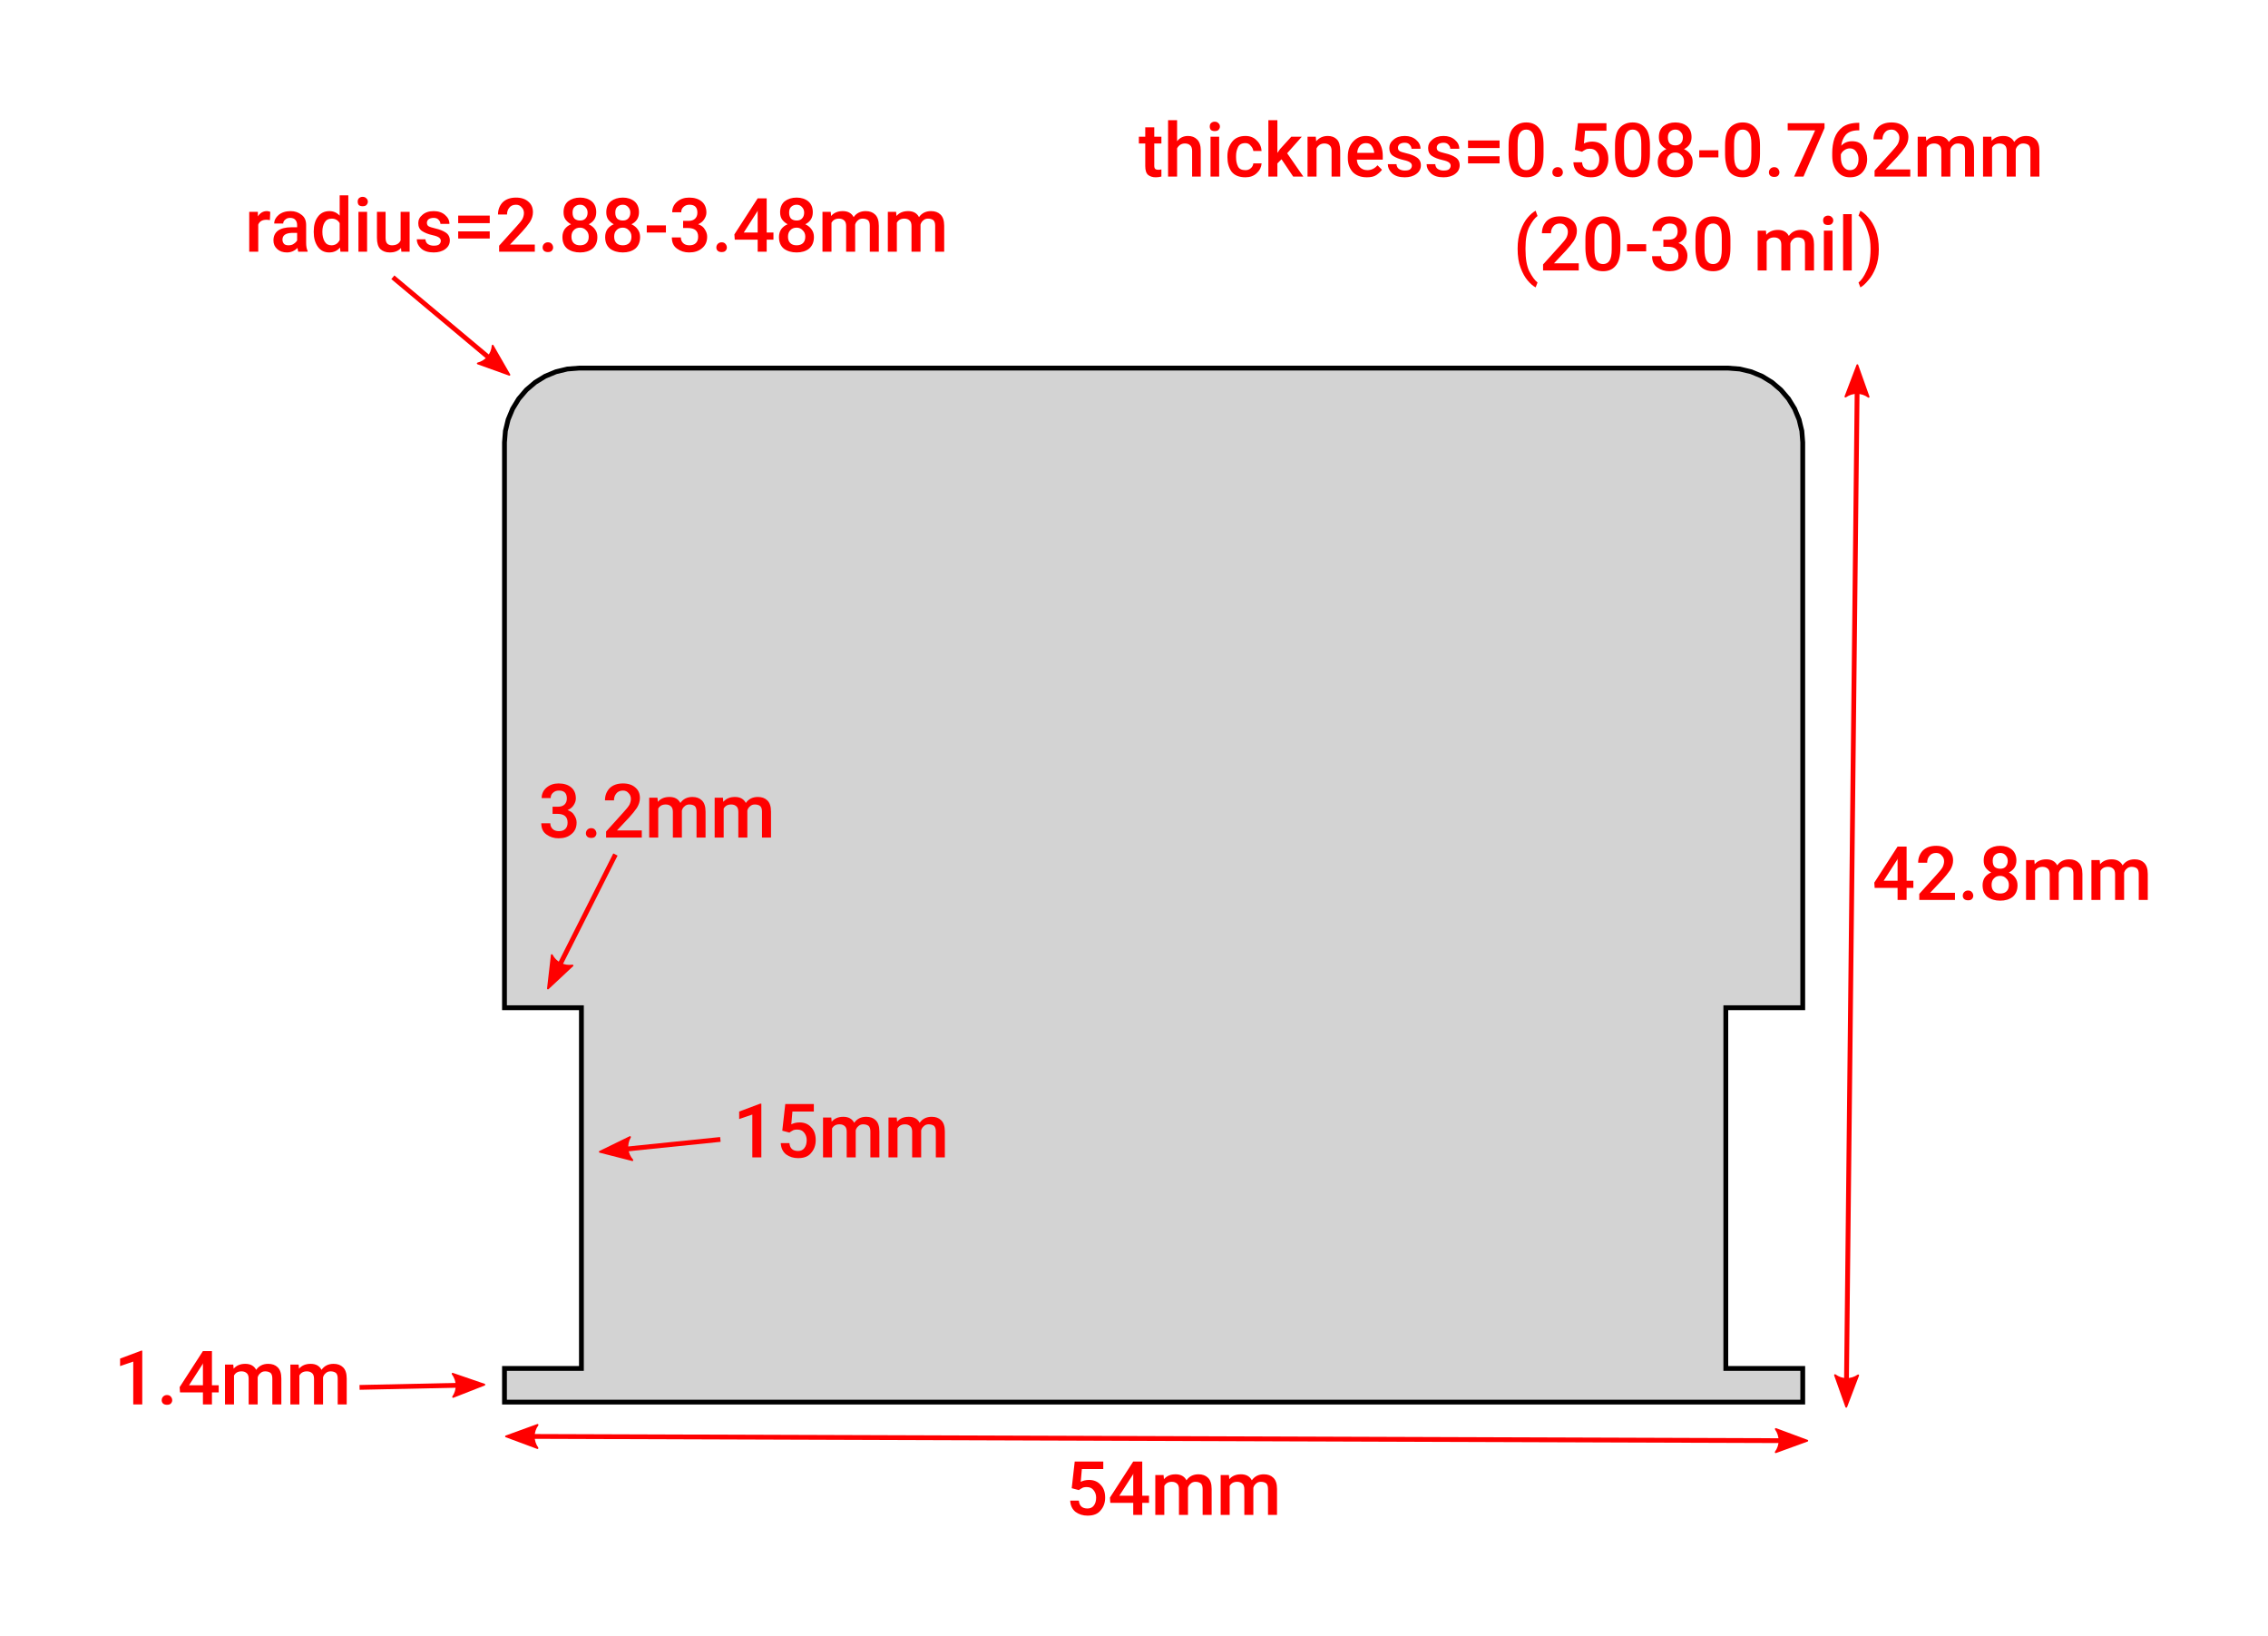
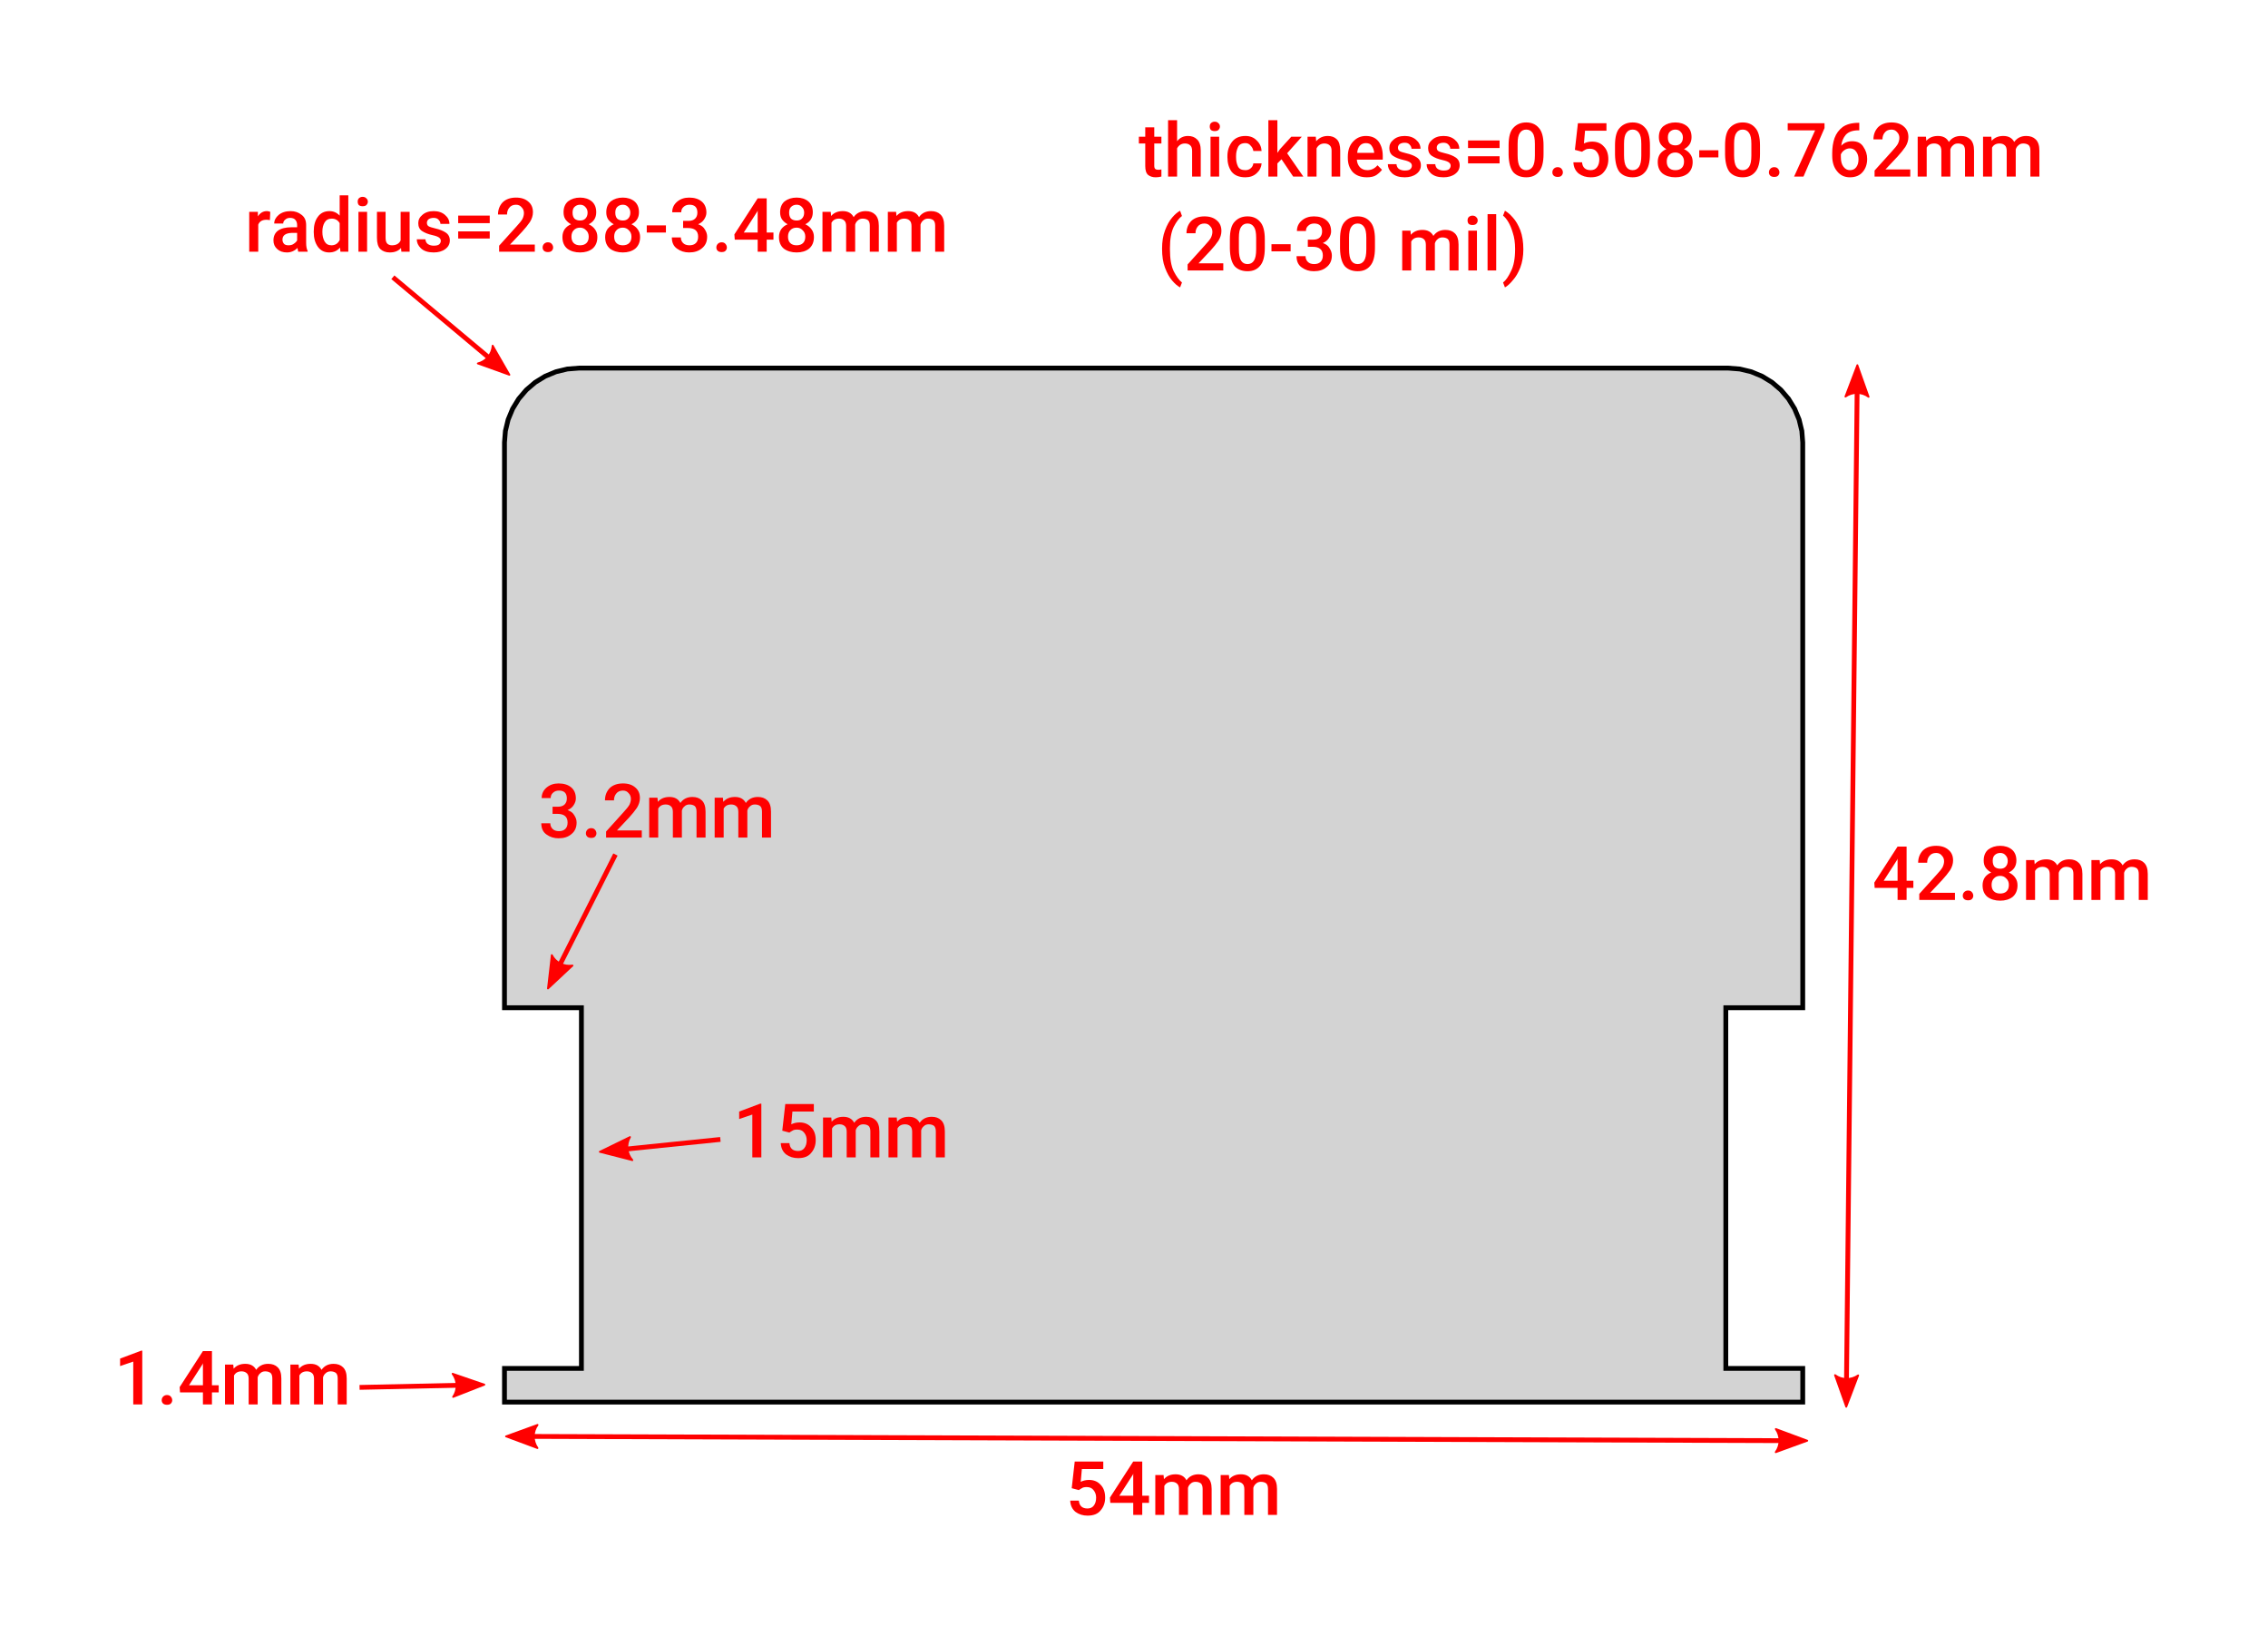
- <svg xmlns="http://www.w3.org/2000/svg" width="94.336mm" height="68.031mm" viewBox="0 -43 94.336 68.031" version="1.1" id="svg4186">
+ <svg xmlns="http://www.w3.org/2000/svg" id="svg4186" width="356.545" height="257.124" version="1.1" viewBox="0 -43 94.336 68.031">
  <defs id="defs4194">
-     <marker orient="auto" refY="0" refX="0" id="marker4602" style="overflow:visible">
-       <path id="path4604" style="fill:#ff0000;fill-opacity:1;fill-rule:evenodd;stroke:#ff0000;stroke-width:0.625;stroke-linejoin:round;stroke-opacity:1" d="M 8.719,4.034 -2.207,0.016 8.719,-4.002 c -1.745,2.372 -1.735,5.617 -6e-7,8.035 z" transform="scale(-0.6,-0.6)" />
+     <marker id="marker4602" orient="auto" refX="0" refY="0" style="overflow:visible">
+       <path id="path4604" d="M 8.719,4.034 -2.207,0.016 8.719,-4.002 c -1.745,2.372 -1.735,5.617 -6e-7,8.035 z" transform="scale(-0.6,-0.6)" style="fill:red;fill-opacity:1;fill-rule:evenodd;stroke:red;stroke-width:.625;stroke-linejoin:round;stroke-opacity:1" />
    </marker>
-     <marker orient="auto" refY="0" refX="0" id="Arrow2Lend" style="overflow:visible">
-       <path id="path4230" style="fill:#ff0000;fill-opacity:1;fill-rule:evenodd;stroke:#ff0000;stroke-width:0.625;stroke-linejoin:round;stroke-opacity:1" d="M 8.719,4.034 -2.207,0.016 8.719,-4.002 c -1.745,2.372 -1.735,5.617 -6e-7,8.035 z" transform="matrix(-1.1,0,0,-1.1,-1.1,0)" />
+     <marker id="Arrow2Lend" orient="auto" refX="0" refY="0" style="overflow:visible">
+       <path id="path4230" d="M 8.719,4.034 -2.207,0.016 8.719,-4.002 c -1.745,2.372 -1.735,5.617 -6e-7,8.035 z" transform="matrix(-1.1,0,0,-1.1,-1.1,0)" style="fill:red;fill-opacity:1;fill-rule:evenodd;stroke:red;stroke-width:.625;stroke-linejoin:round;stroke-opacity:1" />
    </marker>
-     <marker orient="auto" refY="0" refX="0" id="marker4596" style="overflow:visible">
-       <path id="path4598" style="fill:#ff0000;fill-opacity:1;fill-rule:evenodd;stroke:#ff0000;stroke-width:0.625;stroke-linejoin:round;stroke-opacity:1" d="M 8.719,4.034 -2.207,0.016 8.719,-4.002 c -1.745,2.372 -1.735,5.617 -6e-7,8.035 z" transform="scale(-0.6,-0.6)" />
+     <marker id="marker4596" orient="auto" refX="0" refY="0" style="overflow:visible">
+       <path id="path4598" d="M 8.719,4.034 -2.207,0.016 8.719,-4.002 c -1.745,2.372 -1.735,5.617 -6e-7,8.035 z" transform="scale(-0.6,-0.6)" style="fill:red;fill-opacity:1;fill-rule:evenodd;stroke:red;stroke-width:.625;stroke-linejoin:round;stroke-opacity:1" />
    </marker>
-     <marker orient="auto" refY="0" refX="0" id="Arrow2Mstart" style="overflow:visible">
-       <path id="path4233" style="fill:#ff0000;fill-opacity:1;fill-rule:evenodd;stroke:#ff0000;stroke-width:0.625;stroke-linejoin:round;stroke-opacity:1" d="M 8.719,4.034 -2.207,0.016 8.719,-4.002 c -1.745,2.372 -1.735,5.617 -6e-7,8.035 z" transform="scale(0.6,0.6)" />
+     <marker id="Arrow2Mstart" orient="auto" refX="0" refY="0" style="overflow:visible">
+       <path id="path4233" d="M 8.719,4.034 -2.207,0.016 8.719,-4.002 c -1.745,2.372 -1.735,5.617 -6e-7,8.035 z" transform="scale(0.6,0.6)" style="fill:red;fill-opacity:1;fill-rule:evenodd;stroke:red;stroke-width:.625;stroke-linejoin:round;stroke-opacity:1" />
    </marker>
-     <marker orient="auto" refY="0" refX="0" id="Arrow1Mstart" style="overflow:visible">
-       <path id="path4215" d="M 0,0 5,-5 -12.5,0 5,5 0,0 Z" style="fill:#ff0000;fill-opacity:1;fill-rule:evenodd;stroke:#ff0000;stroke-width:1pt;stroke-opacity:1" transform="matrix(0.4,0,0,0.4,4,0)" />
+     <marker id="Arrow1Mstart" orient="auto" refX="0" refY="0" style="overflow:visible">
+       <path id="path4215" d="M 0,0 5,-5 -12.5,0 5,5 0,0 Z" transform="matrix(0.4,0,0,0.4,4,0)" style="fill:red;fill-opacity:1;fill-rule:evenodd;stroke:red;stroke-width:1pt;stroke-opacity:1" />
    </marker>
-     <marker orient="auto" refY="0" refX="0" id="Arrow2Mend" style="overflow:visible">
-       <path id="path4236" style="fill:#ff0000;fill-opacity:1;fill-rule:evenodd;stroke:#ff0000;stroke-width:0.625;stroke-linejoin:round;stroke-opacity:1" d="M 8.719,4.034 -2.207,0.016 8.719,-4.002 c -1.745,2.372 -1.735,5.617 -6e-7,8.035 z" transform="scale(-0.6,-0.6)" />
+     <marker id="Arrow2Mend" orient="auto" refX="0" refY="0" style="overflow:visible">
+       <path id="path4236" d="M 8.719,4.034 -2.207,0.016 8.719,-4.002 c -1.745,2.372 -1.735,5.617 -6e-7,8.035 z" transform="scale(-0.6,-0.6)" style="fill:red;fill-opacity:1;fill-rule:evenodd;stroke:red;stroke-width:.625;stroke-linejoin:round;stroke-opacity:1" />
    </marker>
-     <marker orient="auto" refY="0" refX="0" id="Arrow1Mend" style="overflow:visible">
-       <path id="path4218" d="M 0,0 5,-5 -12.5,0 5,5 0,0 Z" style="fill:#ff0000;fill-opacity:1;fill-rule:evenodd;stroke:#ff0000;stroke-width:1pt;stroke-opacity:1" transform="matrix(-0.4,0,0,-0.4,-4,0)" />
+     <marker id="Arrow1Mend" orient="auto" refX="0" refY="0" style="overflow:visible">
+       <path id="path4218" d="M 0,0 5,-5 -12.5,0 5,5 0,0 Z" transform="matrix(-0.4,0,0,-0.4,-4,0)" style="fill:red;fill-opacity:1;fill-rule:evenodd;stroke:red;stroke-width:1pt;stroke-opacity:1" />
    </marker>
-     <marker orient="auto" refY="0" refX="0" id="Arrow1Lend" style="overflow:visible">
-       <path id="path4212" d="M 0,0 5,-5 -12.5,0 5,5 0,0 Z" style="fill:#ff0000;fill-opacity:1;fill-rule:evenodd;stroke:#ff0000;stroke-width:1pt;stroke-opacity:1" transform="matrix(-0.8,0,0,-0.8,-10,0)" />
+     <marker id="Arrow1Lend" orient="auto" refX="0" refY="0" style="overflow:visible">
+       <path id="path4212" d="M 0,0 5,-5 -12.5,0 5,5 0,0 Z" transform="matrix(-0.8,0,0,-0.8,-10,0)" style="fill:red;fill-opacity:1;fill-rule:evenodd;stroke:red;stroke-width:1pt;stroke-opacity:1" />
    </marker>
-     <marker orient="auto" refY="0" refX="0" id="Arrow1Lstart" style="overflow:visible">
-       <path id="path4209" d="M 0,0 5,-5 -12.5,0 5,5 0,0 Z" style="fill:#ff0000;fill-opacity:1;fill-rule:evenodd;stroke:#ff0000;stroke-width:1pt;stroke-opacity:1" transform="matrix(0.8,0,0,0.8,10,0)" />
+     <marker id="Arrow1Lstart" orient="auto" refX="0" refY="0" style="overflow:visible">
+       <path id="path4209" d="M 0,0 5,-5 -12.5,0 5,5 0,0 Z" transform="matrix(0.8,0,0,0.8,10,0)" style="fill:red;fill-opacity:1;fill-rule:evenodd;stroke:red;stroke-width:1pt;stroke-opacity:1" />
    </marker>
-     <marker orient="auto" refY="0" refX="0" id="Arrow2Mend-3" style="overflow:visible">
-       <path id="path4236-6" style="fill:#ff0000;fill-opacity:1;fill-rule:evenodd;stroke:#ff0000;stroke-width:0.625;stroke-linejoin:round;stroke-opacity:1" d="M 8.719,4.034 -2.207,0.016 8.719,-4.002 c -1.745,2.372 -1.735,5.617 -6e-7,8.035 z" transform="scale(-0.6,-0.6)" />
+     <marker id="Arrow2Mend-3" orient="auto" refX="0" refY="0" style="overflow:visible">
+       <path id="path4236-6" d="M 8.719,4.034 -2.207,0.016 8.719,-4.002 c -1.745,2.372 -1.735,5.617 -6e-7,8.035 z" transform="scale(-0.6,-0.6)" style="fill:red;fill-opacity:1;fill-rule:evenodd;stroke:red;stroke-width:.625;stroke-linejoin:round;stroke-opacity:1" />
    </marker>
-     <marker orient="auto" refY="0" refX="0" id="Arrow2Mend-3-5" style="overflow:visible">
-       <path id="path4236-6-6" style="fill:#ff0000;fill-opacity:1;fill-rule:evenodd;stroke:#ff0000;stroke-width:0.625;stroke-linejoin:round;stroke-opacity:1" d="M 8.719,4.034 -2.207,0.016 8.719,-4.002 c -1.745,2.372 -1.735,5.617 -6e-7,8.035 z" transform="scale(-0.6,-0.6)" />
+     <marker id="Arrow2Mend-3-5" orient="auto" refX="0" refY="0" style="overflow:visible">
+       <path id="path4236-6-6" d="M 8.719,4.034 -2.207,0.016 8.719,-4.002 c -1.745,2.372 -1.735,5.617 -6e-7,8.035 z" transform="scale(-0.6,-0.6)" style="fill:red;fill-opacity:1;fill-rule:evenodd;stroke:red;stroke-width:.625;stroke-linejoin:round;stroke-opacity:1" />
    </marker>
-     <marker orient="auto" refY="0" refX="0" id="Arrow2Mend-3-2" style="overflow:visible">
-       <path id="path4236-6-7" style="fill:#ff0000;fill-opacity:1;fill-rule:evenodd;stroke:#ff0000;stroke-width:0.625;stroke-linejoin:round;stroke-opacity:1" d="M 8.719,4.034 -2.207,0.016 8.719,-4.002 c -1.745,2.372 -1.735,5.617 -6e-7,8.035 z" transform="scale(-0.6,-0.6)" />
+     <marker id="Arrow2Mend-3-2" orient="auto" refX="0" refY="0" style="overflow:visible">
+       <path id="path4236-6-7" d="M 8.719,4.034 -2.207,0.016 8.719,-4.002 c -1.745,2.372 -1.735,5.617 -6e-7,8.035 z" transform="scale(-0.6,-0.6)" style="fill:red;fill-opacity:1;fill-rule:evenodd;stroke:red;stroke-width:.625;stroke-linejoin:round;stroke-opacity:1" />
    </marker>
-     <marker orient="auto" refY="0" refX="0" id="Arrow2Mend-3-2-0" style="overflow:visible">
-       <path id="path4236-6-7-6" style="fill:#ff0000;fill-opacity:1;fill-rule:evenodd;stroke:#ff0000;stroke-width:0.625;stroke-linejoin:round;stroke-opacity:1" d="M 8.719,4.034 -2.207,0.016 8.719,-4.002 c -1.745,2.372 -1.735,5.617 -6e-7,8.035 z" transform="scale(-0.6,-0.6)" />
+     <marker id="Arrow2Mend-3-2-0" orient="auto" refX="0" refY="0" style="overflow:visible">
+       <path id="path4236-6-7-6" d="M 8.719,4.034 -2.207,0.016 8.719,-4.002 c -1.745,2.372 -1.735,5.617 -6e-7,8.035 z" transform="scale(-0.6,-0.6)" style="fill:red;fill-opacity:1;fill-rule:evenodd;stroke:red;stroke-width:.625;stroke-linejoin:round;stroke-opacity:1" />
    </marker>
-     <marker orient="auto" refY="0" refX="0" id="Arrow2Mstart-8" style="overflow:visible">
-       <path id="path4233-7" style="fill:#ff0000;fill-opacity:1;fill-rule:evenodd;stroke:#ff0000;stroke-width:0.625;stroke-linejoin:round;stroke-opacity:1" d="M 8.719,4.034 -2.207,0.016 8.719,-4.002 c -1.745,2.372 -1.735,5.617 -6e-7,8.035 z" transform="scale(0.6,0.6)" />
+     <marker id="Arrow2Mstart-8" orient="auto" refX="0" refY="0" style="overflow:visible">
+       <path id="path4233-7" d="M 8.719,4.034 -2.207,0.016 8.719,-4.002 c -1.745,2.372 -1.735,5.617 -6e-7,8.035 z" transform="scale(0.6,0.6)" style="fill:red;fill-opacity:1;fill-rule:evenodd;stroke:red;stroke-width:.625;stroke-linejoin:round;stroke-opacity:1" />
    </marker>
-     <marker orient="auto" refY="0" refX="0" id="marker4602-9" style="overflow:visible">
-       <path id="path4604-2" style="fill:#ff0000;fill-opacity:1;fill-rule:evenodd;stroke:#ff0000;stroke-width:0.625;stroke-linejoin:round;stroke-opacity:1" d="M 8.719,4.034 -2.207,0.016 8.719,-4.002 c -1.745,2.372 -1.735,5.617 -6e-7,8.035 z" transform="scale(-0.6,-0.6)" />
+     <marker id="marker4602-9" orient="auto" refX="0" refY="0" style="overflow:visible">
+       <path id="path4604-2" d="M 8.719,4.034 -2.207,0.016 8.719,-4.002 c -1.745,2.372 -1.735,5.617 -6e-7,8.035 z" transform="scale(-0.6,-0.6)" style="fill:red;fill-opacity:1;fill-rule:evenodd;stroke:red;stroke-width:.625;stroke-linejoin:round;stroke-opacity:1" />
    </marker>
  </defs>
-   <path d="m 74.984,13.908 -3.2,0 0,-15 3.2,0 -5e-4,-23.51 -0.037,-0.475 -0.114,-0.473 -0.186,-0.449 -0.254,-0.415 -0.316,-0.37 -0.37,-0.316 -0.415,-0.254 -0.45,-0.186 -0.473,-0.114 -0.485,-0.038 -47.8,0 -0.485,0.038 -0.473,0.114 -0.449,0.186 -0.415,0.254 -0.37,0.316 -0.316,0.37 -0.254,0.415 -0.186,0.449 -0.114,0.473 -0.038,0.475 0,23.51 3.2,0 0,15 -3.2,0 0,1.4 54,0 z" id="path4190" style="fill:#d3d3d3;stroke:#000000;stroke-width:0.2;stroke-miterlimit:4;stroke-dasharray:none" />
+   <path id="path4190" d="m 74.984,13.908 -3.2,0 0,-15 3.2,0 -5e-4,-23.51 -0.037,-0.475 -0.114,-0.473 -0.186,-0.449 -0.254,-0.415 -0.316,-0.37 -0.37,-0.316 -0.415,-0.254 -0.45,-0.186 -0.473,-0.114 -0.485,-0.038 -47.8,0 -0.485,0.038 -0.473,0.114 -0.449,0.186 -0.415,0.254 -0.37,0.316 -0.316,0.37 -0.254,0.415 -0.186,0.449 -0.114,0.473 -0.038,0.475 0,23.51 3.2,0 0,15 -3.2,0 0,1.4 54,0 z" style="fill:#d3d3d3;stroke:#000;stroke-width:.2;stroke-miterlimit:4;stroke-dasharray:none" />
  <g id="layer1" transform="translate(20.98365,14.60761)">
-     <text xml:space="preserve" style="font-style:normal;font-variant:normal;font-weight:500;font-stretch:normal;font-size:40px;line-height:125%;font-family:roboto;-inkscape-font-specification:'roboto Medium';letter-spacing:0px;word-spacing:0px;fill:#000000;fill-opacity:1;stroke:none;stroke-width:1px;stroke-linecap:butt;stroke-linejoin:miter;stroke-opacity:1" x="-10.805" y="-47.138" id="text4199">
-       <tspan id="tspan4201" x="-10.805" y="-47.138" style="font-style:normal;font-variant:normal;font-weight:500;font-stretch:normal;font-size:3.125px;font-family:roboto;-inkscape-font-specification:'roboto Medium';fill:#ff0000">radius=2.88-3.48mm</tspan>
+     <text style="font-style:normal;font-variant:normal;font-weight:500;font-stretch:normal;font-size:40px;line-height:125%;font-family:roboto;-inkscape-font-specification:'roboto Medium';letter-spacing:0;word-spacing:0;fill:#000;fill-opacity:1;stroke:none;stroke-width:1px;stroke-linecap:butt;stroke-linejoin:miter;stroke-opacity:1" id="text4199" x="-10.805" y="-47.138" xml:space="preserve">
+       <tspan id="tspan4201" x="-10.805" y="-47.138" style="font-style:normal;font-variant:normal;font-weight:500;font-stretch:normal;font-size:3.125px;font-family:roboto;-inkscape-font-specification:'roboto Medium';fill:red">radius=2.88-3.48mm</tspan>
    </text>
-     <path style="fill:none;fill-rule:evenodd;stroke:#ff0000;stroke-width:0.2;stroke-linecap:butt;stroke-linejoin:miter;stroke-miterlimit:4;stroke-dasharray:none;stroke-opacity:1;marker-end:url(#Arrow2Mend)" d="M -4.643,-46.077 0,-42.19" id="path4203" />
-     <text xml:space="preserve" style="font-style:normal;font-variant:normal;font-weight:500;font-stretch:normal;font-size:40px;line-height:125%;font-family:roboto;-inkscape-font-specification:'roboto Medium';letter-spacing:0px;word-spacing:0px;fill:#000000;fill-opacity:1;stroke:none;stroke-width:1px;stroke-linecap:butt;stroke-linejoin:miter;stroke-opacity:1" x="9.513" y="-9.475" id="text4199-7">
-       <tspan id="tspan4201-5" x="9.513" y="-9.475" style="font-style:normal;font-variant:normal;font-weight:500;font-stretch:normal;font-size:3.125px;font-family:roboto;-inkscape-font-specification:'roboto Medium';fill:#ff0000">15mm</tspan>
+     <path style="fill:none;fill-rule:evenodd;stroke:red;stroke-width:.2;stroke-linecap:butt;stroke-linejoin:miter;stroke-miterlimit:4;stroke-dasharray:none;stroke-opacity:1;marker-end:url(#Arrow2Mend)" id="path4203" d="M -4.643,-46.077 0,-42.19" />
+     <text style="font-style:normal;font-variant:normal;font-weight:500;font-stretch:normal;font-size:40px;line-height:125%;font-family:roboto;-inkscape-font-specification:'roboto Medium';letter-spacing:0;word-spacing:0;fill:#000;fill-opacity:1;stroke:none;stroke-width:1px;stroke-linecap:butt;stroke-linejoin:miter;stroke-opacity:1" id="text4199-7" x="9.513" y="-9.475" xml:space="preserve">
+       <tspan id="tspan4201-5" x="9.513" y="-9.475" style="font-style:normal;font-variant:normal;font-weight:500;font-stretch:normal;font-size:3.125px;font-family:roboto;-inkscape-font-specification:'roboto Medium';fill:red">15mm</tspan>
    </text>
-     <path style="fill:none;fill-rule:evenodd;stroke:#ff0000;stroke-width:0.2;stroke-linecap:butt;stroke-linejoin:miter;stroke-miterlimit:4;stroke-dasharray:none;stroke-opacity:1;marker-end:url(#Arrow2Mend-3)" d="M 8.98,-10.223 4.229,-9.737" id="path4203-3" />
-     <text xml:space="preserve" style="font-style:normal;font-variant:normal;font-weight:500;font-stretch:normal;font-size:40px;line-height:125%;font-family:roboto;-inkscape-font-specification:'roboto Medium';letter-spacing:0px;word-spacing:0px;fill:#000000;fill-opacity:1;stroke:none;stroke-width:1px;stroke-linecap:butt;stroke-linejoin:miter;stroke-opacity:1" x="1.407" y="-22.775" id="text4199-7-2">
-       <tspan id="tspan4201-5-9" x="1.407" y="-22.775" style="font-style:normal;font-variant:normal;font-weight:500;font-stretch:normal;font-size:3.125px;font-family:roboto;-inkscape-font-specification:'roboto Medium';fill:#ff0000">3.2mm</tspan>
+     <path style="fill:none;fill-rule:evenodd;stroke:red;stroke-width:.2;stroke-linecap:butt;stroke-linejoin:miter;stroke-miterlimit:4;stroke-dasharray:none;stroke-opacity:1;marker-end:url(#Arrow2Mend-3)" id="path4203-3" d="M 8.98,-10.223 4.229,-9.737" />
+     <text style="font-style:normal;font-variant:normal;font-weight:500;font-stretch:normal;font-size:40px;line-height:125%;font-family:roboto;-inkscape-font-specification:'roboto Medium';letter-spacing:0;word-spacing:0;fill:#000;fill-opacity:1;stroke:none;stroke-width:1px;stroke-linecap:butt;stroke-linejoin:miter;stroke-opacity:1" id="text4199-7-2" x="1.407" y="-22.775" xml:space="preserve">
+       <tspan id="tspan4201-5-9" x="1.407" y="-22.775" style="font-style:normal;font-variant:normal;font-weight:500;font-stretch:normal;font-size:3.125px;font-family:roboto;-inkscape-font-specification:'roboto Medium';fill:red">3.2mm</tspan>
    </text>
-     <path style="fill:none;fill-rule:evenodd;stroke:#ff0000;stroke-width:0.2;stroke-linecap:butt;stroke-linejoin:miter;stroke-miterlimit:4;stroke-dasharray:none;stroke-opacity:1;marker-end:url(#Arrow2Mend-3-5)" d="m 4.615,-22.072 -2.689,5.334" id="path4203-3-1" />
-     <text xml:space="preserve" style="font-style:normal;font-variant:normal;font-weight:500;font-stretch:normal;font-size:40px;line-height:125%;font-family:roboto;-inkscape-font-specification:'roboto Medium';letter-spacing:0px;word-spacing:0px;fill:#000000;fill-opacity:1;stroke:none;stroke-width:1px;stroke-linecap:butt;stroke-linejoin:miter;stroke-opacity:1" x="-16.24" y="0.798" id="text4199-7-0">
-       <tspan id="tspan4201-5-93" x="-16.24" y="0.798" style="font-style:normal;font-variant:normal;font-weight:500;font-stretch:normal;font-size:3.125px;font-family:roboto;-inkscape-font-specification:'roboto Medium';fill:#ff0000">1.4mm</tspan>
+     <path style="fill:none;fill-rule:evenodd;stroke:red;stroke-width:.2;stroke-linecap:butt;stroke-linejoin:miter;stroke-miterlimit:4;stroke-dasharray:none;stroke-opacity:1;marker-end:url(#Arrow2Mend-3-5)" id="path4203-3-1" d="m 4.615,-22.072 -2.689,5.334" />
+     <text style="font-style:normal;font-variant:normal;font-weight:500;font-stretch:normal;font-size:40px;line-height:125%;font-family:roboto;-inkscape-font-specification:'roboto Medium';letter-spacing:0;word-spacing:0;fill:#000;fill-opacity:1;stroke:none;stroke-width:1px;stroke-linecap:butt;stroke-linejoin:miter;stroke-opacity:1" id="text4199-7-0" x="-16.24" y=".798" xml:space="preserve">
+       <tspan id="tspan4201-5-93" x="-16.24" y=".798" style="font-style:normal;font-variant:normal;font-weight:500;font-stretch:normal;font-size:3.125px;font-family:roboto;-inkscape-font-specification:'roboto Medium';fill:red">1.4mm</tspan>
    </text>
-     <path style="fill:none;fill-rule:evenodd;stroke:#ff0000;stroke-width:0.2;stroke-linecap:butt;stroke-linejoin:miter;stroke-miterlimit:4;stroke-dasharray:none;stroke-opacity:1;marker-end:url(#Arrow2Mend-3-2)" d="m -6.028,0.089 4.926,-0.106" id="path4203-3-6" />
-     <path style="fill:none;fill-rule:evenodd;stroke:#ff0000;stroke-width:0.2;stroke-linecap:butt;stroke-linejoin:miter;stroke-miterlimit:4;stroke-dasharray:none;stroke-opacity:1;marker-start:url(#Arrow2Mstart);marker-end:url(#marker4602)" d="M 53.924,2.307 0.328,2.125" id="path4203-3-6-2" />
-     <text xml:space="preserve" style="font-style:normal;font-variant:normal;font-weight:500;font-stretch:normal;font-size:40px;line-height:125%;font-family:roboto;-inkscape-font-specification:'roboto Medium';letter-spacing:0px;word-spacing:0px;fill:#000000;fill-opacity:1;stroke:none;stroke-width:1px;stroke-linecap:butt;stroke-linejoin:miter;stroke-opacity:1" x="23.328" y="5.393" id="text4199-7-6">
-       <tspan id="tspan4201-5-1" x="23.328" y="5.393" style="font-style:normal;font-variant:normal;font-weight:500;font-stretch:normal;font-size:3.125px;font-family:roboto;-inkscape-font-specification:'roboto Medium';fill:#ff0000">54mm</tspan>
+     <path style="fill:none;fill-rule:evenodd;stroke:red;stroke-width:.2;stroke-linecap:butt;stroke-linejoin:miter;stroke-miterlimit:4;stroke-dasharray:none;stroke-opacity:1;marker-end:url(#Arrow2Mend-3-2)" id="path4203-3-6" d="m -6.028,0.089 4.926,-0.106" />
+     <path style="fill:none;fill-rule:evenodd;stroke:red;stroke-width:.2;stroke-linecap:butt;stroke-linejoin:miter;stroke-miterlimit:4;stroke-dasharray:none;stroke-opacity:1;marker-start:url(#Arrow2Mstart);marker-end:url(#marker4602)" id="path4203-3-6-2" d="M 53.924,2.307 0.328,2.125" />
+     <text style="font-style:normal;font-variant:normal;font-weight:500;font-stretch:normal;font-size:40px;line-height:125%;font-family:roboto;-inkscape-font-specification:'roboto Medium';letter-spacing:0;word-spacing:0;fill:#000;fill-opacity:1;stroke:none;stroke-width:1px;stroke-linecap:butt;stroke-linejoin:miter;stroke-opacity:1" id="text4199-7-6" x="23.328" y="5.393" xml:space="preserve">
+       <tspan id="tspan4201-5-1" x="23.328" y="5.393" style="font-style:normal;font-variant:normal;font-weight:500;font-stretch:normal;font-size:3.125px;font-family:roboto;-inkscape-font-specification:'roboto Medium';fill:red">54mm</tspan>
    </text>
-     <path style="fill:none;fill-rule:evenodd;stroke:#ff0000;stroke-width:0.2;stroke-linecap:butt;stroke-linejoin:miter;stroke-miterlimit:4;stroke-dasharray:none;stroke-opacity:1;marker-start:url(#Arrow2Mstart-8);marker-end:url(#marker4602-9)" d="M 55.811,0.63 56.271,-42.156" id="path4203-3-6-2-0" />
-     <text xml:space="preserve" style="font-style:normal;font-variant:normal;font-weight:500;font-stretch:normal;font-size:40px;line-height:125%;font-family:roboto;-inkscape-font-specification:'roboto Medium';letter-spacing:0px;word-spacing:0px;fill:#000000;fill-opacity:1;stroke:none;stroke-width:1px;stroke-linecap:butt;stroke-linejoin:miter;stroke-opacity:1" x="56.9" y="-20.182" id="text4199-7-6-2">
-       <tspan x="56.9" y="-20.182" style="font-style:normal;font-variant:normal;font-weight:500;font-stretch:normal;font-size:3.125px;font-family:roboto;-inkscape-font-specification:'roboto Medium';fill:#ff0000" id="tspan4657">42.8mm</tspan>
+     <path style="fill:none;fill-rule:evenodd;stroke:red;stroke-width:.2;stroke-linecap:butt;stroke-linejoin:miter;stroke-miterlimit:4;stroke-dasharray:none;stroke-opacity:1;marker-start:url(#Arrow2Mstart-8);marker-end:url(#marker4602-9)" id="path4203-3-6-2-0" d="M 55.811,0.63 56.271,-42.156" />
+     <text style="font-style:normal;font-variant:normal;font-weight:500;font-stretch:normal;font-size:40px;line-height:125%;font-family:roboto;-inkscape-font-specification:'roboto Medium';letter-spacing:0;word-spacing:0;fill:#000;fill-opacity:1;stroke:none;stroke-width:1px;stroke-linecap:butt;stroke-linejoin:miter;stroke-opacity:1" id="text4199-7-6-2" x="56.9" y="-20.182" xml:space="preserve">
+       <tspan style="font-style:normal;font-variant:normal;font-weight:500;font-stretch:normal;font-size:3.125px;font-family:roboto;-inkscape-font-specification:'roboto Medium';fill:red" id="tspan4657" x="56.9" y="-20.182">42.8mm</tspan>
    </text>
-     <text xml:space="preserve" style="font-style:normal;font-variant:normal;font-weight:500;font-stretch:normal;font-size:40px;line-height:125%;font-family:roboto;-inkscape-font-specification:'roboto Medium';letter-spacing:0px;word-spacing:0px;fill:#000000;fill-opacity:1;stroke:none;stroke-width:1px;stroke-linecap:butt;stroke-linejoin:miter;stroke-opacity:1" x="26.373" y="-50.264" id="text4199-75">
-       <tspan id="tspan4201-9" x="26.373" y="-50.264" style="font-style:normal;font-variant:normal;font-weight:500;font-stretch:normal;font-size:3.125px;font-family:roboto;-inkscape-font-specification:'roboto Medium';fill:#ff0000">thickness=0.508-0.762mm</tspan>
-       <tspan x="26.373" y="-46.358" style="font-style:normal;font-variant:normal;font-weight:500;font-stretch:normal;font-size:3.125px;font-family:roboto;-inkscape-font-specification:'roboto Medium';fill:#ff0000" id="tspan4679">                    (20-30 mil)</tspan>
+     <text style="font-style:normal;font-variant:normal;font-weight:500;font-stretch:normal;font-size:40px;line-height:125%;font-family:roboto;-inkscape-font-specification:'roboto Medium';letter-spacing:0;word-spacing:0;fill:#000;fill-opacity:1;stroke:none;stroke-width:1px;stroke-linecap:butt;stroke-linejoin:miter;stroke-opacity:1" id="text4199-75" x="26.373" y="-50.264" xml:space="preserve">
+       <tspan id="tspan4201-9" x="26.373" y="-50.264" style="font-style:normal;font-variant:normal;font-weight:500;font-stretch:normal;font-size:3.125px;font-family:roboto;-inkscape-font-specification:'roboto Medium';fill:red">thickness=0.508-0.762mm</tspan>
+       <tspan style="font-style:normal;font-variant:normal;font-weight:500;font-stretch:normal;font-size:3.125px;font-family:roboto;-inkscape-font-specification:'roboto Medium';fill:red" id="tspan4679" x="26.373" y="-46.358"> (20-30 mil)</tspan>
    </text>
  </g>
</svg>
